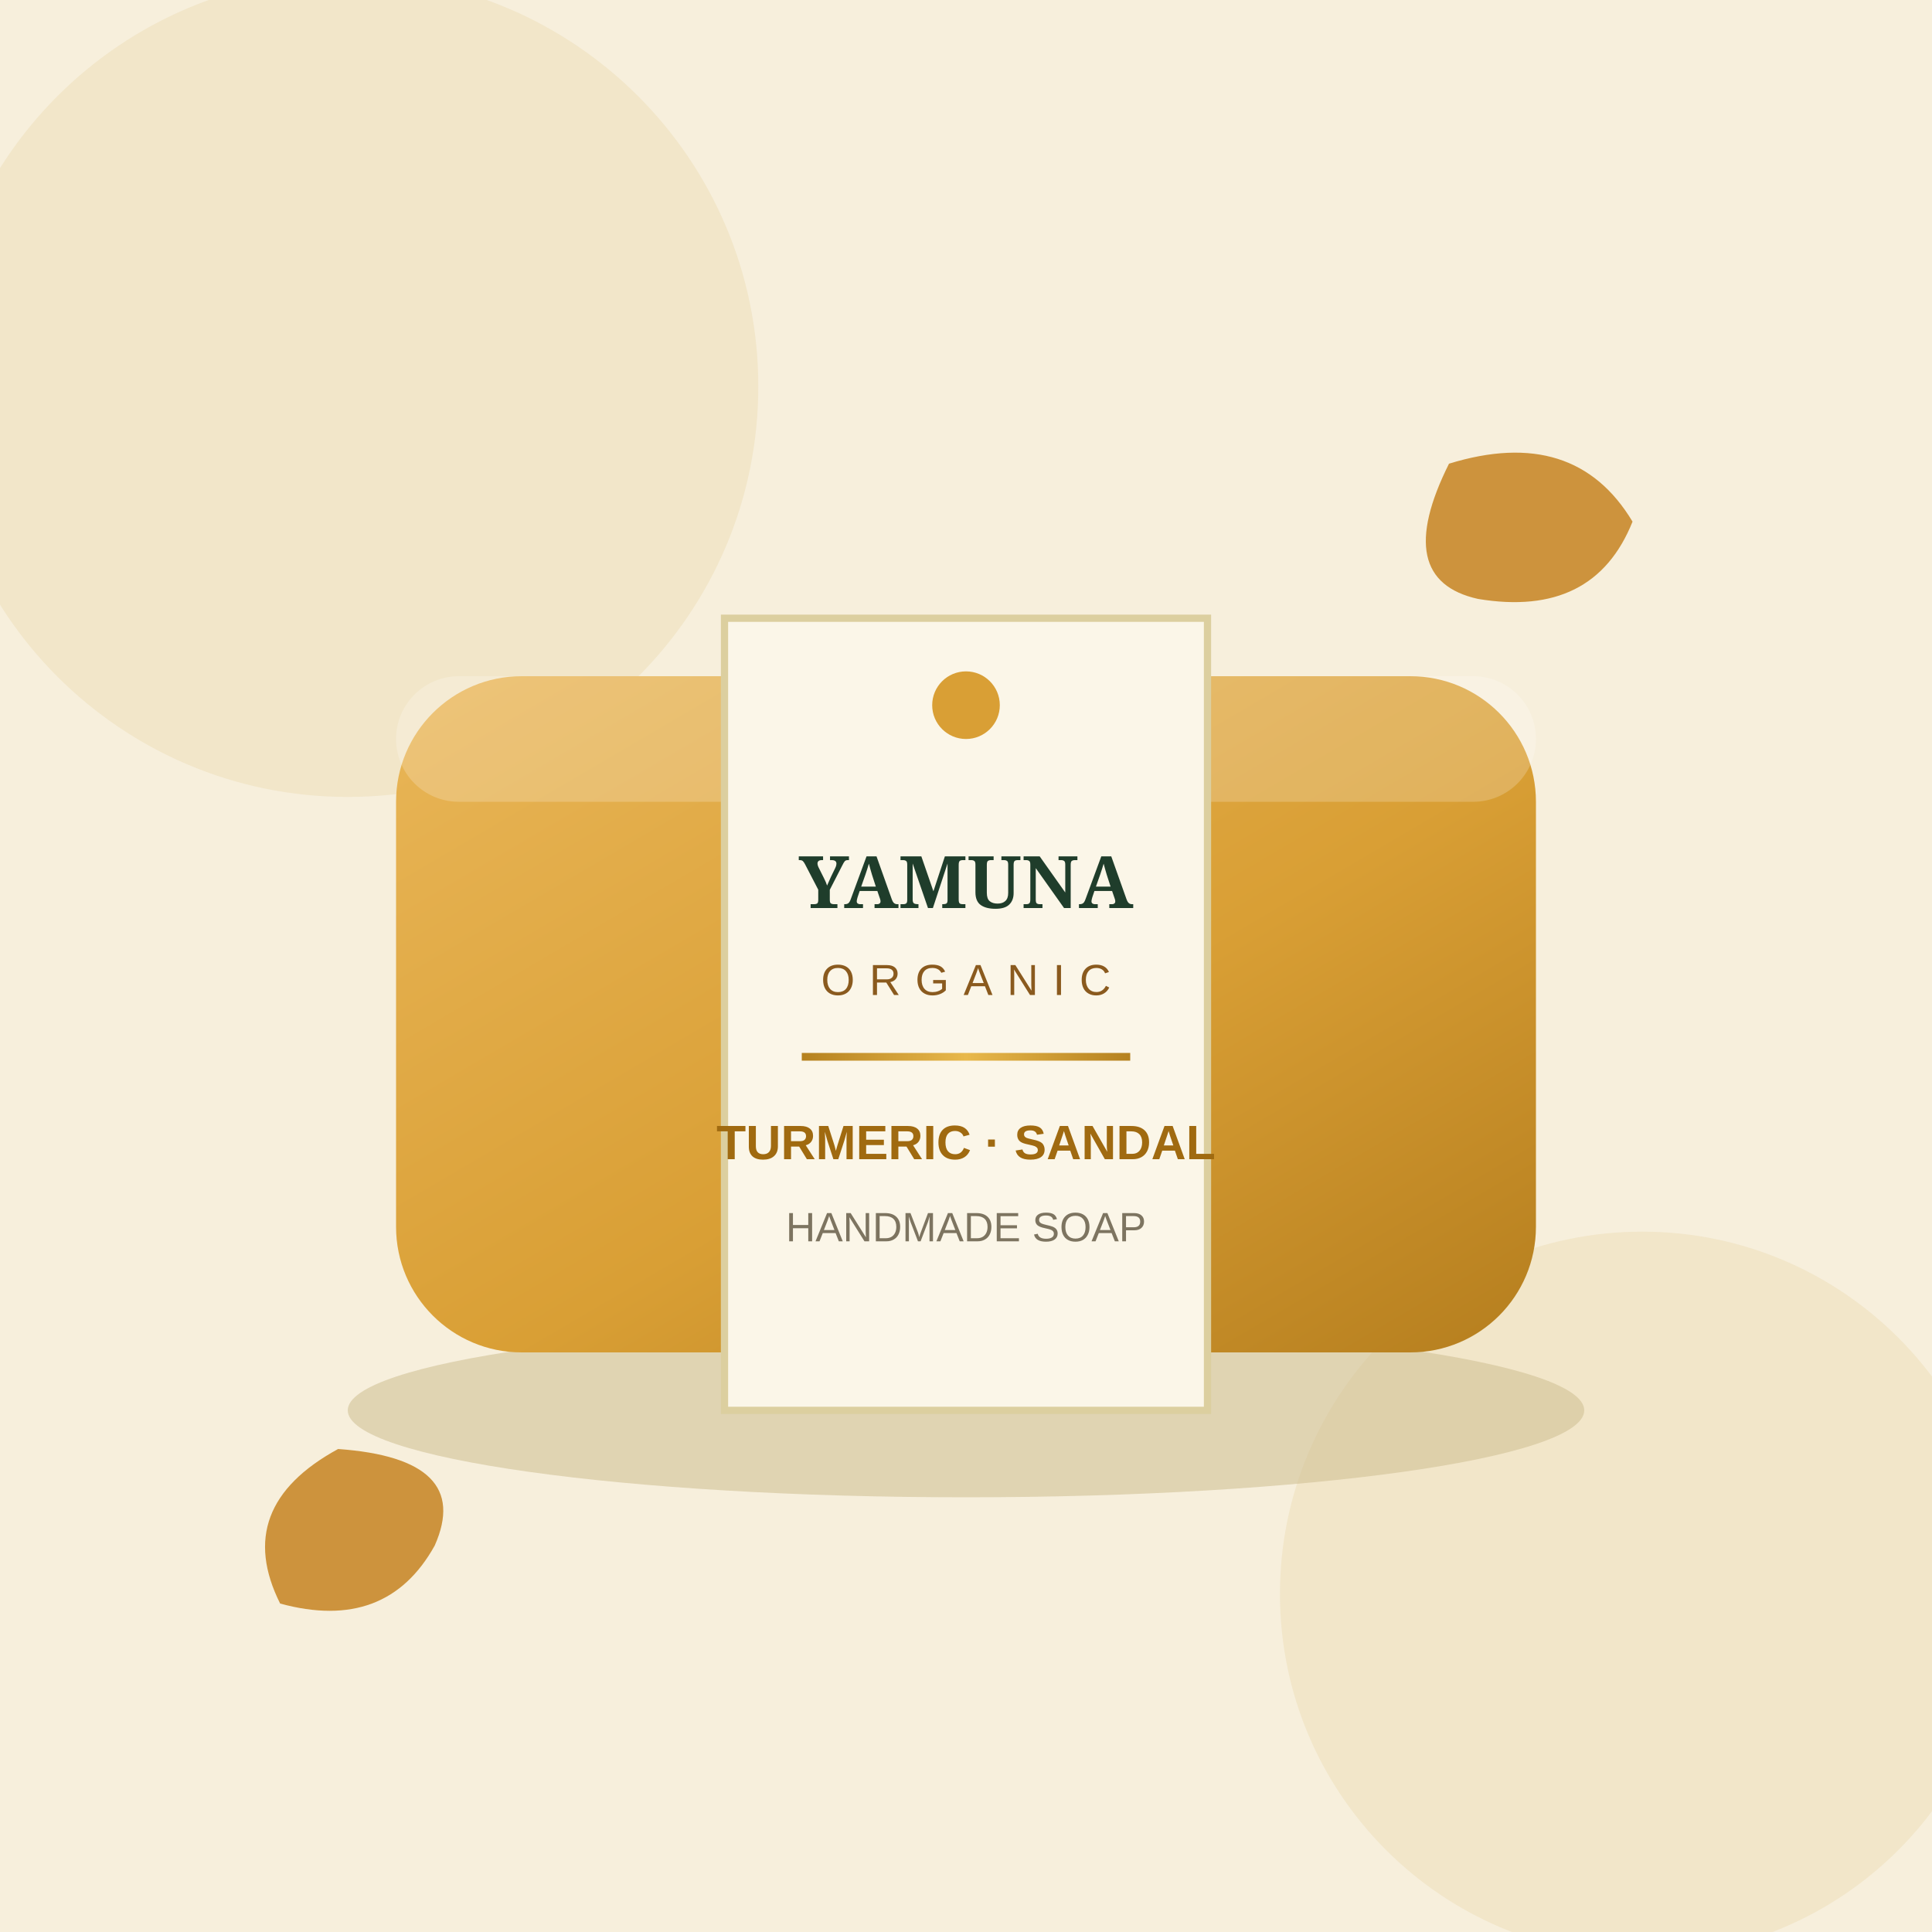
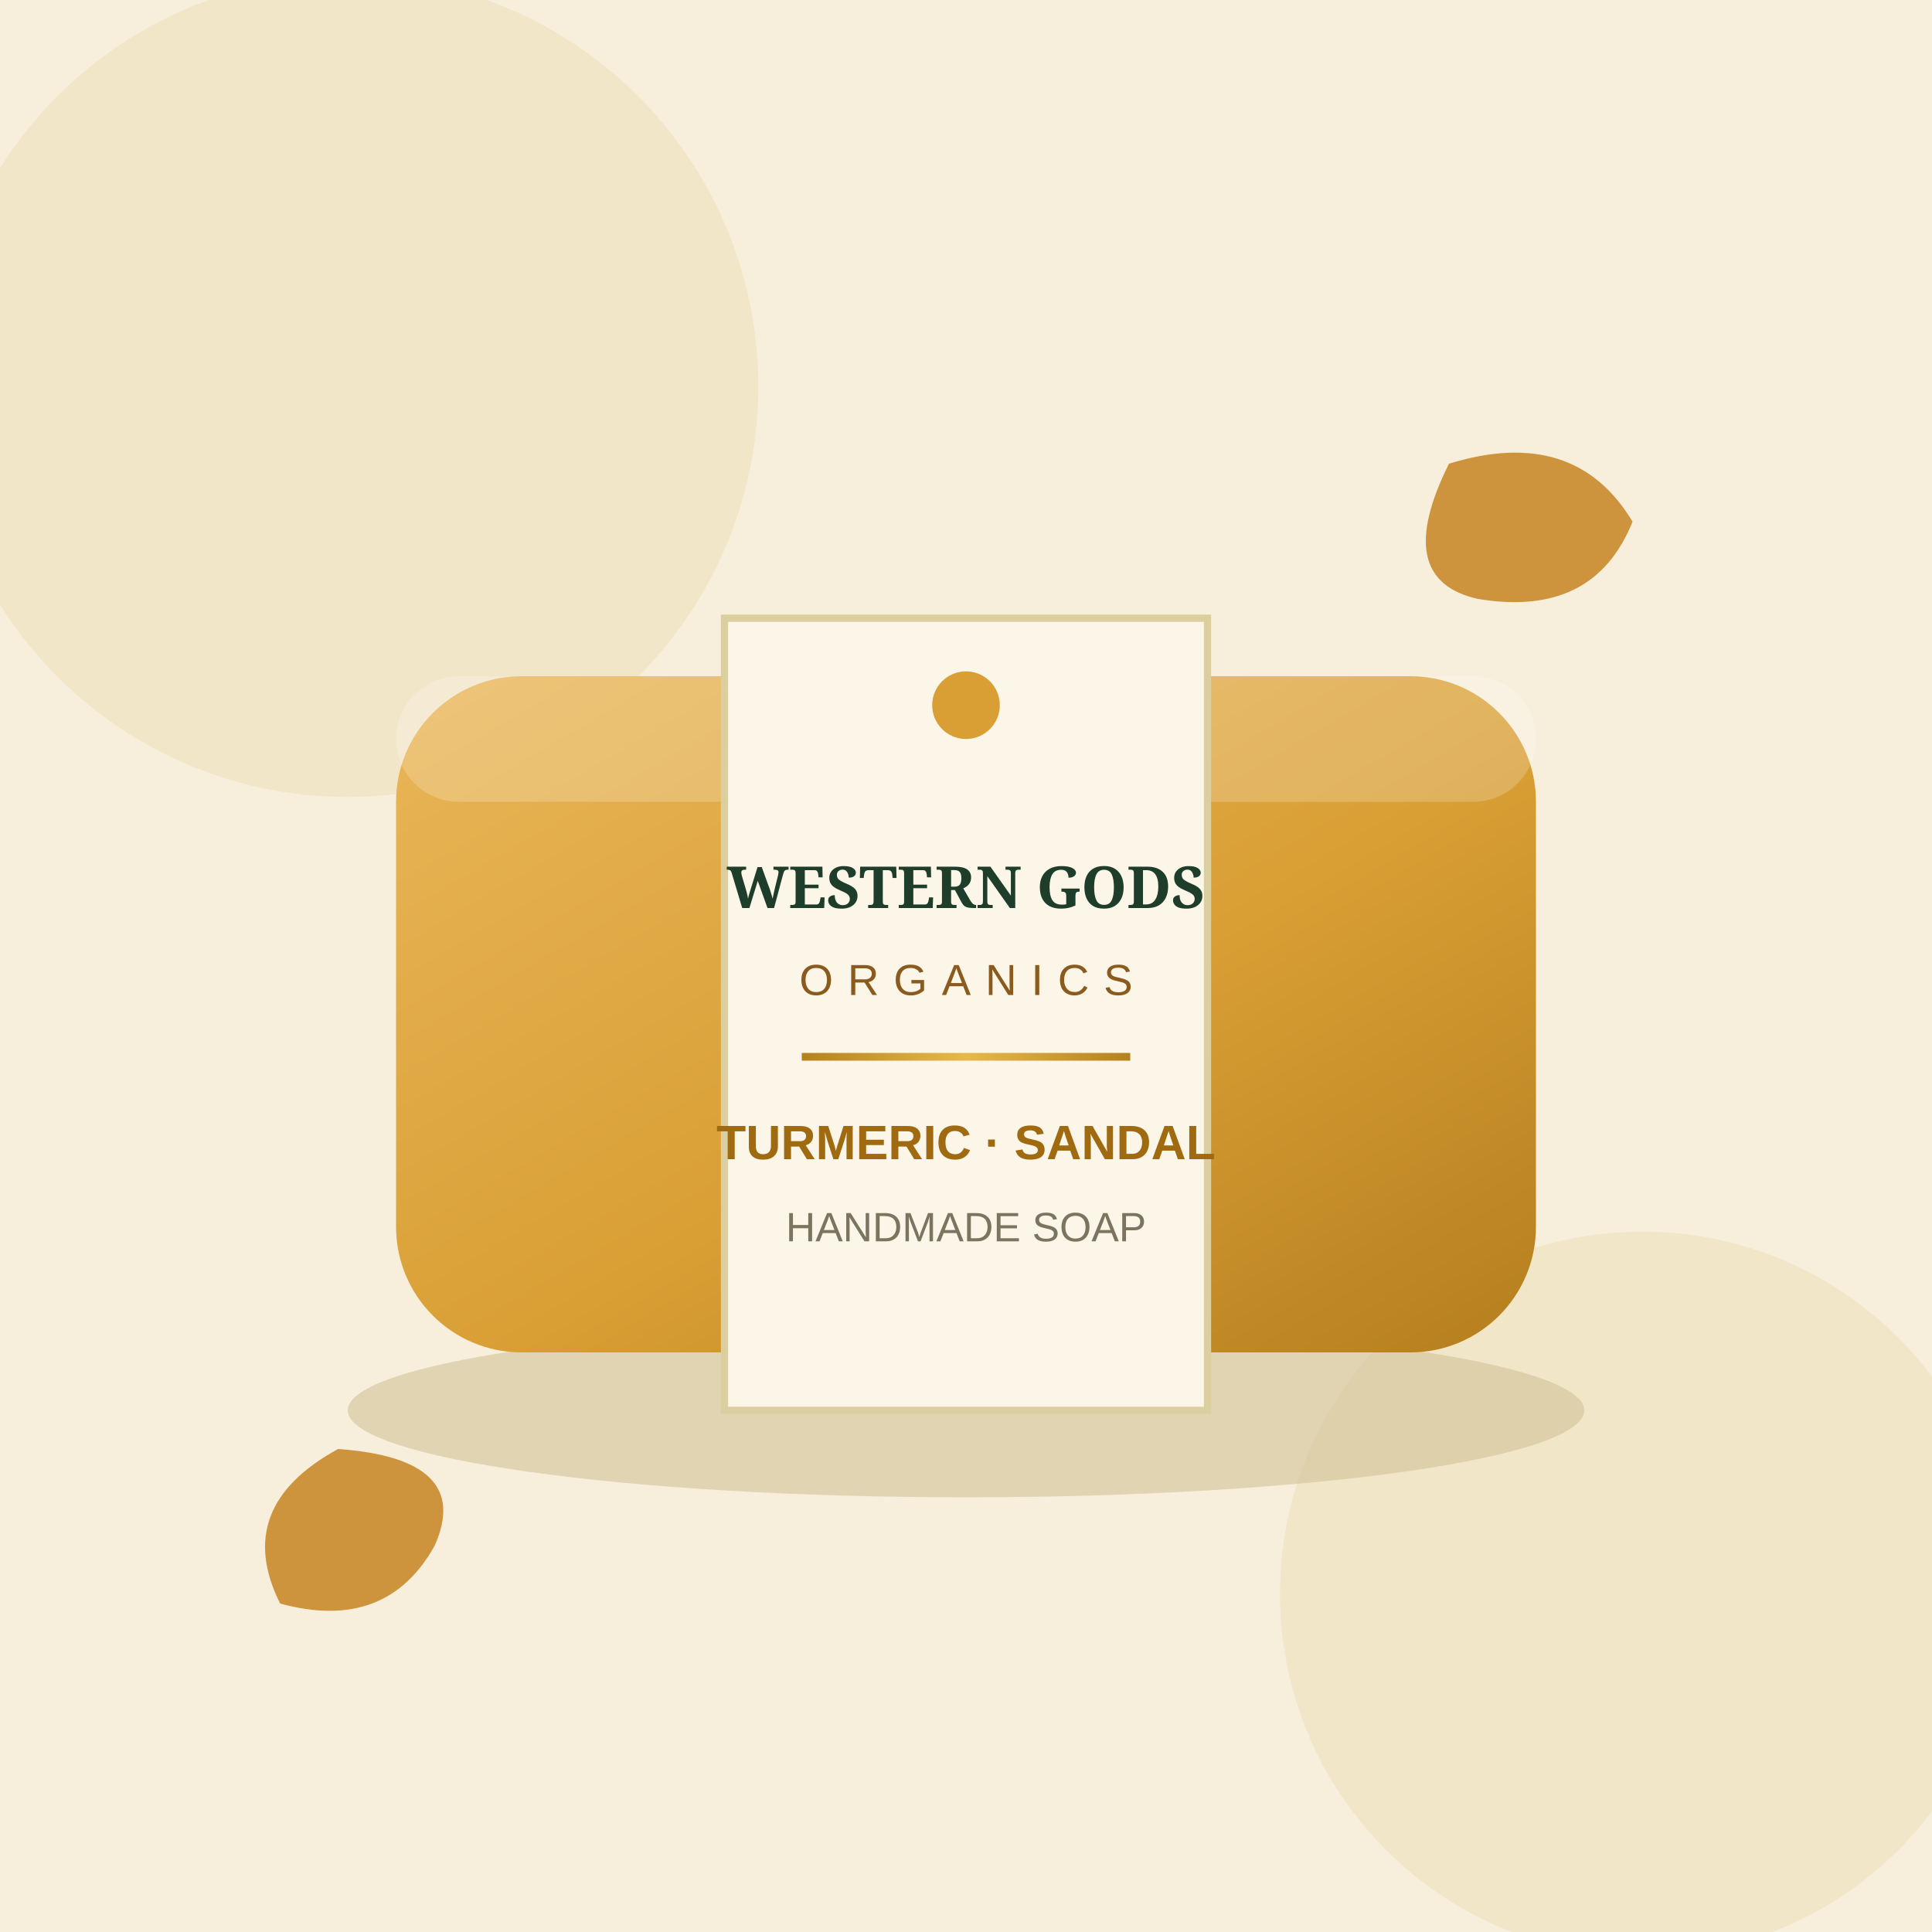
<svg xmlns="http://www.w3.org/2000/svg" width="400" height="400" viewBox="0 0 400 400">
  <defs>
    <linearGradient id="tsBar" x1="0%" y1="0%" x2="100%" y2="100%">
      <stop offset="0%" stop-color="#e9b658" />
      <stop offset="55%" stop-color="#d99f35" />
      <stop offset="100%" stop-color="#b57e1e" />
    </linearGradient>
    <linearGradient id="tsGold" x1="0%" y1="0%" x2="100%" y2="0%">
      <stop offset="0%" stop-color="#b5811f" />
      <stop offset="50%" stop-color="#e8b84b" />
      <stop offset="100%" stop-color="#b5811f" />
    </linearGradient>
  </defs>
  <rect width="400" height="400" fill="#f7efdc" />
  <circle cx="72" cy="80" r="85" fill="#eee0bd" opacity="0.6" />
  <circle cx="340" cy="330" r="75" fill="#eee0bd" opacity="0.6" />
  <g fill="#c98a2b" opacity="0.9">
    <path d="M 300 96 q 26 -8 38 12 q -8 20 -32 16 q -18 -4 -6 -28 Z" />
    <path d="M 70 300 q -22 12 -12 32 q 22 6 32 -12 q 8 -18 -20 -20 Z" />
  </g>
  <ellipse cx="200" cy="292" rx="128" ry="18" fill="#cdbd90" opacity="0.55" />
  <rect x="82" y="140" width="236" height="140" rx="26" fill="url(#tsBar)" />
  <rect x="82" y="140" width="236" height="26" rx="13" fill="#ffffff" opacity="0.2" />
  <rect x="150" y="128" width="100" height="164" fill="#fbf6e8" />
  <rect x="150" y="128" width="100" height="164" fill="none" stroke="#dccf9f" stroke-width="1.5" />
-   <text x="200" y="188" text-anchor="middle" font-family="Georgia,serif" font-size="15" font-weight="700" fill="#1f3d2b">YAMUNA</text>
-   <text x="200" y="206" text-anchor="middle" font-family="Arial,sans-serif" font-size="9" letter-spacing="3" fill="#8a5a1e">ORGANIC</text>
+   <text x="200" y="188" text-anchor="middle" font-family="Georgia,serif" font-size="12" font-weight="700" fill="#1f3d2b">WESTERN GODS</text>
+   <text x="200" y="206" text-anchor="middle" font-family="Arial,sans-serif" font-size="9" letter-spacing="3" fill="#8a5a1e">ORGANICS</text>
  <rect x="166" y="218" width="68" height="1.6" fill="url(#tsGold)" />
  <text x="200" y="240" text-anchor="middle" font-family="Arial,sans-serif" font-size="10" font-weight="600" fill="#a06a10">TURMERIC · SANDAL</text>
  <text x="200" y="257" text-anchor="middle" font-family="Arial,sans-serif" font-size="8.5" fill="#7d7460">HANDMADE SOAP</text>
  <circle cx="200" cy="146" r="7" fill="#d99f35" />
</svg>
